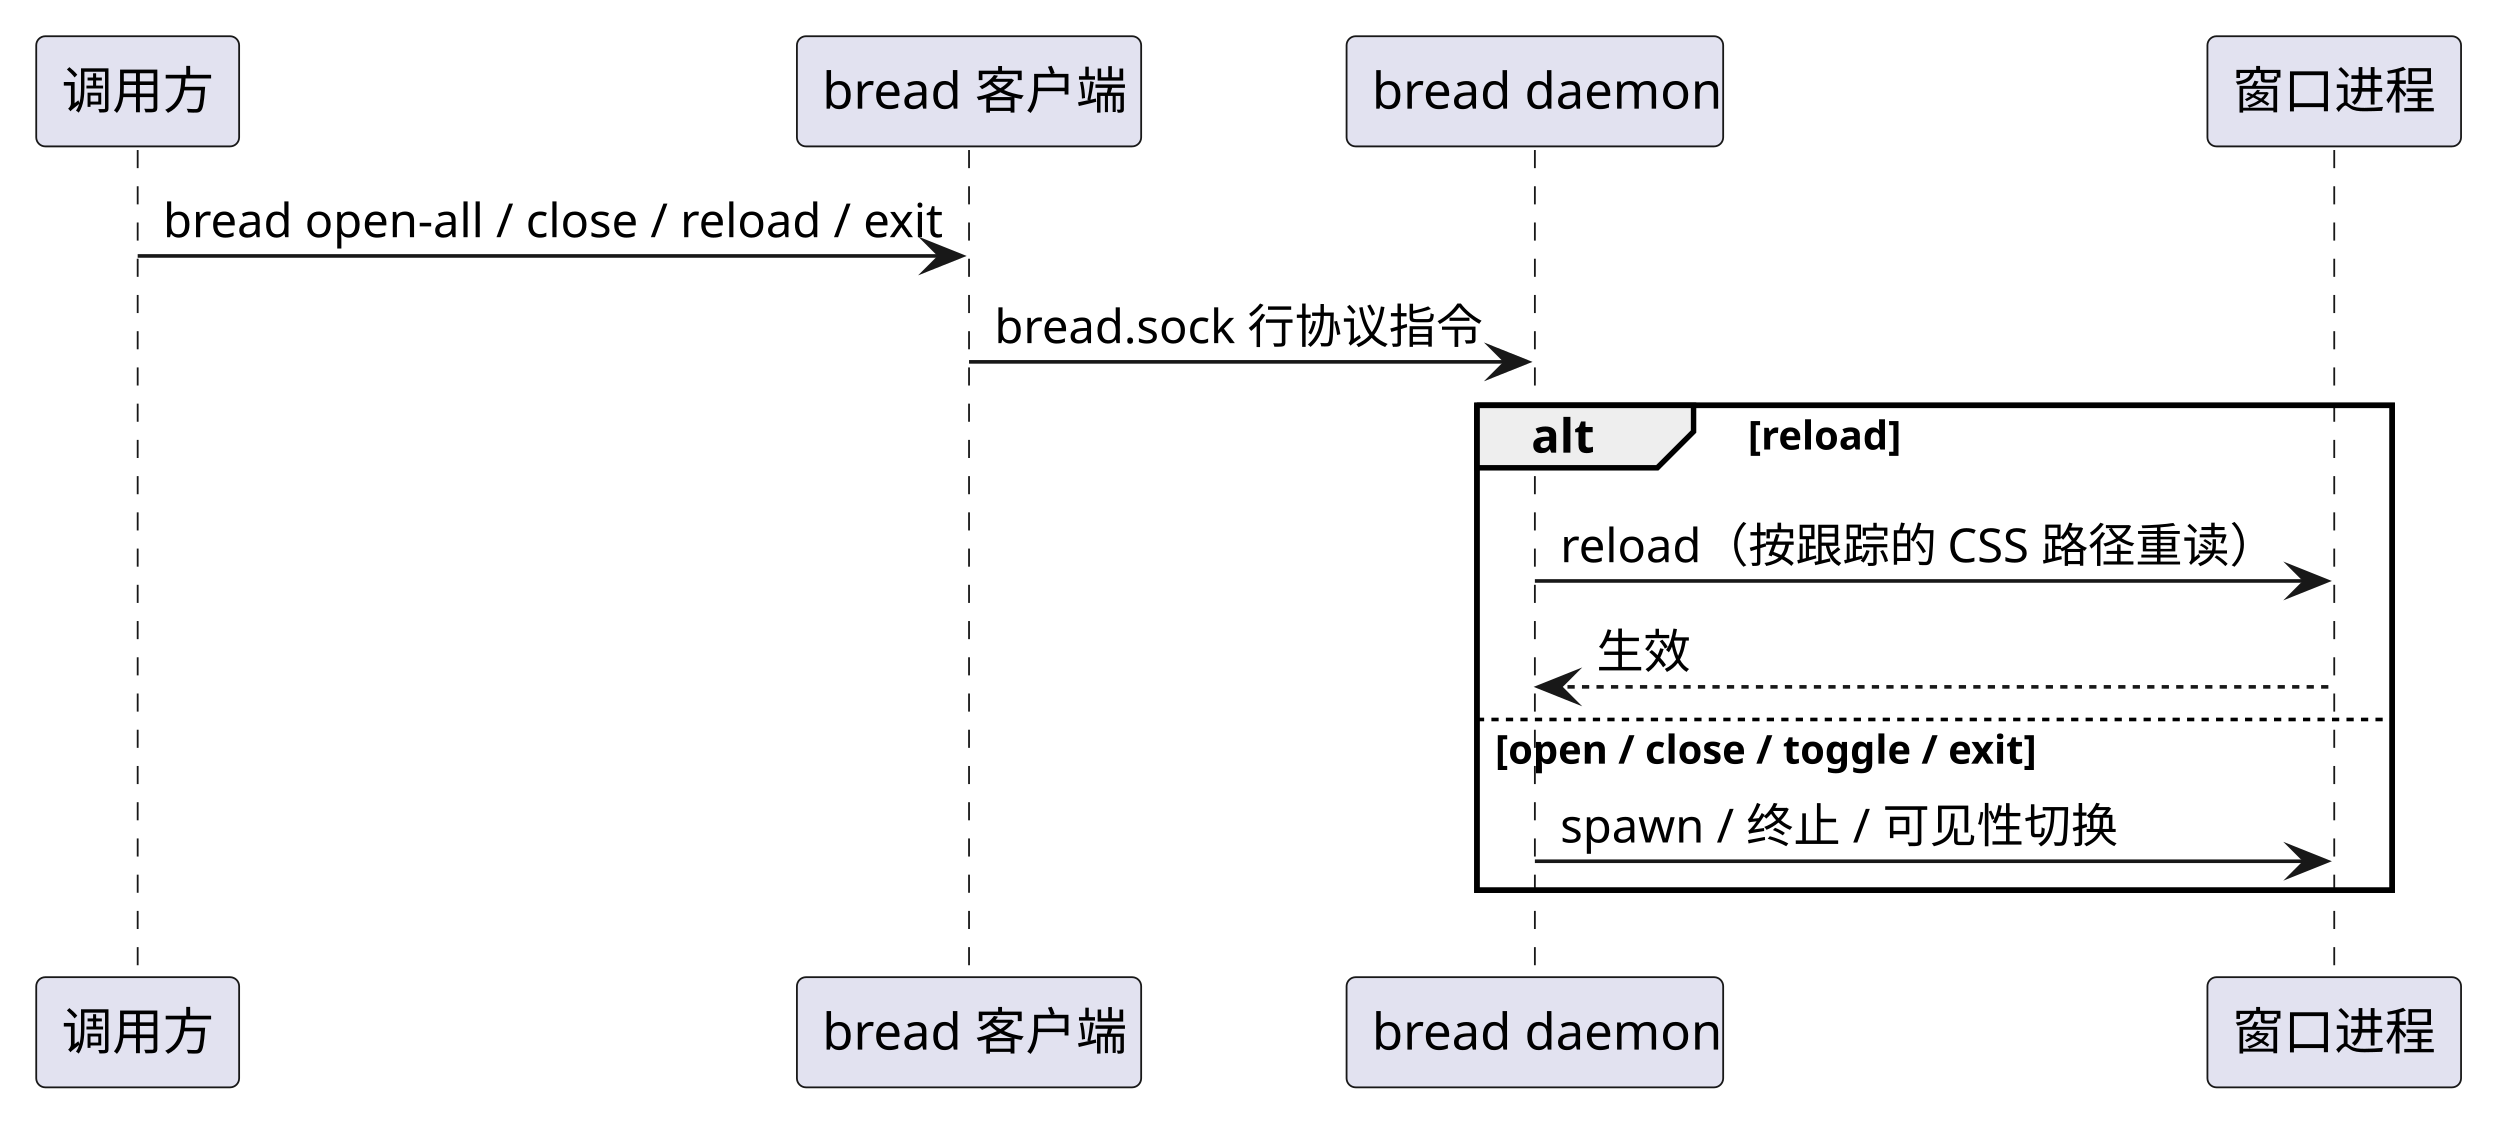
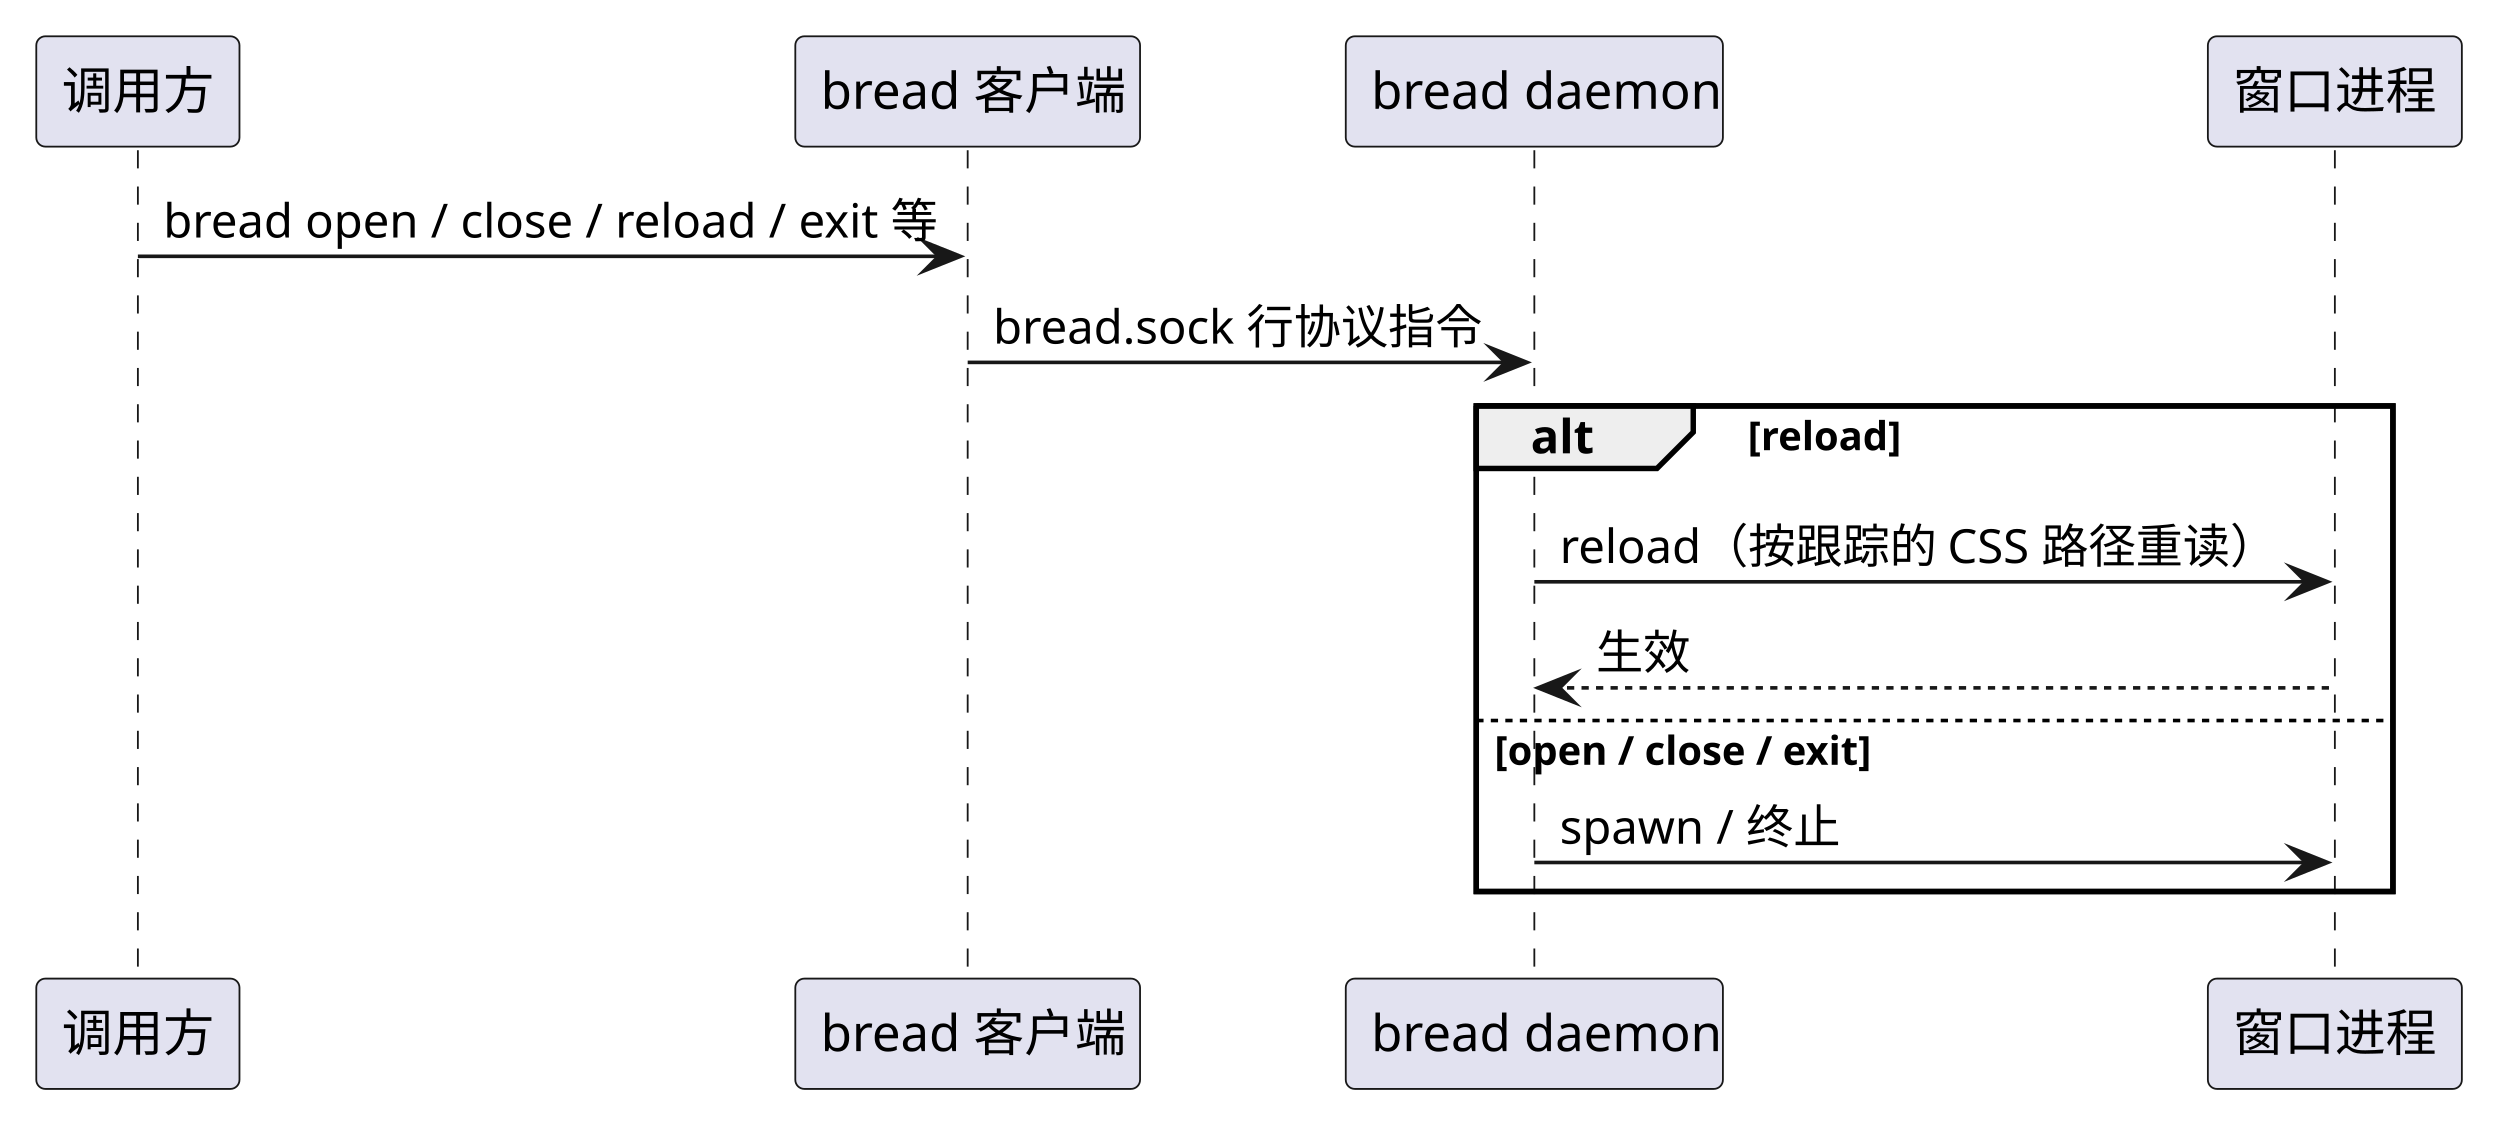
- <svg xmlns="http://www.w3.org/2000/svg" version="1.1" data-diagram-type="SEQUENCE" style="width:690px;height:312px;background:#FFFFFF;" width="690px" height="312px" viewBox="0 0 690 312" zoomAndPan="magnify" preserveAspectRatio="none" contentStyleType="text/css">
+ <svg xmlns="http://www.w3.org/2000/svg" version="1.1" data-diagram-type="SEQUENCE" style="width:689px;height:312px;background:#FFFFFF;" width="689px" height="312px" viewBox="0 0 689 312" zoomAndPan="magnify" preserveAspectRatio="none" contentStyleType="text/css">
  <defs />
  <g font-family="sans-serif" lengthAdjust="spacing">
-     <rect x="407.625" y="111.875" width="252.625" height="133.828" fill="none" style="stroke:#000;stroke-width:1.5;" />
+     <rect x="406.864" y="111.875" width="252.625" height="133.828" fill="none" style="stroke:#000;stroke-width:1.5;" />
    <g>
      <rect x="34.5" y="41.406" width="8" height="228.297" fill="#000" fill-opacity="0" />
      <line x1="38" y1="41.406" x2="38" y2="269.703" style="stroke:#181818;stroke-width:0.5;stroke-dasharray:5,5;" />
    </g>
    <g>
-       <rect x="263.954" y="41.406" width="8" height="228.297" fill="#000" fill-opacity="0" />
-       <line x1="267.454" y1="41.406" x2="267.454" y2="269.703" style="stroke:#181818;stroke-width:0.5;stroke-dasharray:5,5;" />
+       <rect x="263.193" y="41.406" width="8" height="228.297" fill="#000" fill-opacity="0" />
+       <line x1="266.693" y1="41.406" x2="266.693" y2="269.703" style="stroke:#181818;stroke-width:0.5;stroke-dasharray:5,5;" />
    </g>
    <g>
-       <rect x="420.125" y="41.406" width="8" height="228.297" fill="#000" fill-opacity="0" />
-       <line x1="423.625" y1="41.406" x2="423.625" y2="269.703" style="stroke:#181818;stroke-width:0.5;stroke-dasharray:5,5;" />
+       <rect x="419.364" y="41.406" width="8" height="228.297" fill="#000" fill-opacity="0" />
+       <line x1="422.864" y1="41.406" x2="422.864" y2="269.703" style="stroke:#181818;stroke-width:0.5;stroke-dasharray:5,5;" />
    </g>
    <g>
-       <rect x="640.751" y="41.406" width="8" height="228.297" fill="#000" fill-opacity="0" />
-       <line x1="644.251" y1="41.406" x2="644.251" y2="269.703" style="stroke:#181818;stroke-width:0.5;stroke-dasharray:5,5;" />
+       <rect x="639.989" y="41.406" width="8" height="228.297" fill="#000" fill-opacity="0" />
+       <line x1="643.489" y1="41.406" x2="643.489" y2="269.703" style="stroke:#181818;stroke-width:0.5;stroke-dasharray:5,5;" />
    </g>
    <rect x="10" y="10" width="56" height="30.406" fill="#E2E2F0" style="stroke:#181818;stroke-width:0.5;" rx="2.5" ry="2.5" />
    <text x="17" y="29.988" fill="#000" font-size="14" textLength="42">调用方</text>
-     <rect x="219.948" y="10" width="95.013" height="30.406" fill="#E2E2F0" style="stroke:#181818;stroke-width:0.5;" rx="2.5" ry="2.5" />
-     <text x="226.948" y="29.988" fill="#000" font-size="14" textLength="81.013">bread 客户端</text>
-     <rect x="371.655" y="10" width="103.94" height="30.406" fill="#E2E2F0" style="stroke:#181818;stroke-width:0.5;" rx="2.5" ry="2.5" />
-     <text x="378.655" y="29.988" fill="#000" font-size="14" textLength="89.94">bread daemon</text>
-     <rect x="609.251" y="10" width="70" height="30.406" fill="#E2E2F0" style="stroke:#181818;stroke-width:0.5;" rx="2.5" ry="2.5" />
-     <text x="616.251" y="29.988" fill="#000" font-size="14" textLength="56">窗口进程</text>
+     <rect x="219.187" y="10" width="95.013" height="30.406" fill="#E2E2F0" style="stroke:#181818;stroke-width:0.5;" rx="2.5" ry="2.5" />
+     <text x="226.187" y="29.988" fill="#000" font-size="14" textLength="81.013">bread 客户端</text>
+     <rect x="370.894" y="10" width="103.94" height="30.406" fill="#E2E2F0" style="stroke:#181818;stroke-width:0.5;" rx="2.5" ry="2.5" />
+     <text x="377.894" y="29.988" fill="#000" font-size="14" textLength="89.94">bread daemon</text>
+     <rect x="608.489" y="10" width="70" height="30.406" fill="#E2E2F0" style="stroke:#181818;stroke-width:0.5;" rx="2.5" ry="2.5" />
+     <text x="615.489" y="29.988" fill="#000" font-size="14" textLength="56">窗口进程</text>
    <rect x="10" y="269.703" width="56" height="30.406" fill="#E2E2F0" style="stroke:#181818;stroke-width:0.5;" rx="2.5" ry="2.5" />
    <text x="17" y="289.691" fill="#000" font-size="14" textLength="42">调用方</text>
-     <rect x="219.948" y="269.703" width="95.013" height="30.406" fill="#E2E2F0" style="stroke:#181818;stroke-width:0.5;" rx="2.5" ry="2.5" />
-     <text x="226.948" y="289.691" fill="#000" font-size="14" textLength="81.013">bread 客户端</text>
-     <rect x="371.655" y="269.703" width="103.94" height="30.406" fill="#E2E2F0" style="stroke:#181818;stroke-width:0.5;" rx="2.5" ry="2.5" />
-     <text x="378.655" y="289.691" fill="#000" font-size="14" textLength="89.94">bread daemon</text>
-     <rect x="609.251" y="269.703" width="70" height="30.406" fill="#E2E2F0" style="stroke:#181818;stroke-width:0.5;" rx="2.5" ry="2.5" />
-     <text x="616.251" y="289.691" fill="#000" font-size="14" textLength="56">窗口进程</text>
-     <polygon points="255.454,66.641,265.454,70.641,255.454,74.641,259.454,70.641" fill="#181818" style="stroke:#181818;stroke-width:1;stroke-linejoin:miter;stroke-miterlimit:10;" />
-     <line x1="38" y1="70.641" x2="261.454" y2="70.641" style="stroke:#181818;stroke-width:1;" />
-     <text x="45" y="65.467" fill="#000" font-size="13" textLength="205.455">bread open-all / close / reload / exit</text>
-     <polygon points="411.625,95.875,421.625,99.875,411.625,103.875,415.625,99.875" fill="#181818" style="stroke:#181818;stroke-width:1;stroke-linejoin:miter;stroke-miterlimit:10;" />
-     <line x1="267.454" y1="99.875" x2="417.625" y2="99.875" style="stroke:#181818;stroke-width:1;" />
-     <text x="274.454" y="94.701" fill="#000" font-size="13" textLength="132.171">bread.sock 行协议指令</text>
-     <path d="M407.625,111.875 L467.422,111.875 L467.422,119.109 L457.422,129.109 L407.625,129.109 L407.625,111.875" style="stroke:#000;stroke-width:1.5;" fill="#EEE" />
-     <rect x="407.625" y="111.875" width="252.625" height="133.828" fill="none" style="stroke:#000;stroke-width:1.5;" />
-     <text x="422.625" y="124.936" fill="#000" font-size="13" textLength="14.796" font-weight="700">alt</text>
-     <text x="482.422" y="124.08" fill="#000" font-size="11" textLength="37.259" font-weight="700">[reload]</text>
-     <polygon points="632.251,156.344,642.251,160.344,632.251,164.344,636.251,160.344" fill="#181818" style="stroke:#181818;stroke-width:1;stroke-linejoin:miter;stroke-miterlimit:10;" />
-     <line x1="423.625" y1="160.344" x2="638.251" y2="160.344" style="stroke:#181818;stroke-width:1;" />
-     <text x="430.625" y="155.17" fill="#000" font-size="13" textLength="196.625">reload（按跟踪的 CSS 路径重读）</text>
-     <polygon points="434.625,185.578,424.625,189.578,434.625,193.578,430.625,189.578" fill="#181818" style="stroke:#181818;stroke-width:1;stroke-linejoin:miter;stroke-miterlimit:10;" />
-     <line x1="428.625" y1="189.578" x2="643.251" y2="189.578" style="stroke:#181818;stroke-width:1;stroke-dasharray:2,2;" />
-     <text x="440.625" y="184.404" fill="#000" font-size="13" textLength="26">生效</text>
-     <line x1="407.625" y1="198.578" x2="660.251" y2="198.578" style="stroke:#000;stroke-width:1;stroke-dasharray:2,2;" />
-     <text x="412.625" y="210.783" fill="#000" font-size="11" textLength="135.207" font-weight="700">[open / close / toggle / exit]</text>
-     <polygon points="632.251,233.703,642.251,237.703,632.251,241.703,636.251,237.703" fill="#181818" style="stroke:#181818;stroke-width:1;stroke-linejoin:miter;stroke-miterlimit:10;" />
-     <line x1="423.625" y1="237.703" x2="638.251" y2="237.703" style="stroke:#181818;stroke-width:1;" />
-     <text x="430.625" y="232.529" fill="#000" font-size="13" textLength="152.655">spawn / 终止 / 可见性切换</text>
+     <rect x="219.187" y="269.703" width="95.013" height="30.406" fill="#E2E2F0" style="stroke:#181818;stroke-width:0.5;" rx="2.5" ry="2.5" />
+     <text x="226.187" y="289.691" fill="#000" font-size="14" textLength="81.013">bread 客户端</text>
+     <rect x="370.894" y="269.703" width="103.94" height="30.406" fill="#E2E2F0" style="stroke:#181818;stroke-width:0.5;" rx="2.5" ry="2.5" />
+     <text x="377.894" y="289.691" fill="#000" font-size="14" textLength="89.94">bread daemon</text>
+     <rect x="608.489" y="269.703" width="70" height="30.406" fill="#E2E2F0" style="stroke:#181818;stroke-width:0.5;" rx="2.5" ry="2.5" />
+     <text x="615.489" y="289.691" fill="#000" font-size="14" textLength="56">窗口进程</text>
+     <polygon points="254.693,66.641,264.693,70.641,254.693,74.641,258.693,70.641" fill="#181818" style="stroke:#181818;stroke-width:1;stroke-linejoin:miter;stroke-miterlimit:10;" />
+     <line x1="38" y1="70.641" x2="260.693" y2="70.641" style="stroke:#181818;stroke-width:1;" />
+     <text x="45" y="65.467" fill="#000" font-size="13" textLength="204.693">bread open / close / reload / exit 等</text>
+     <polygon points="410.864,95.875,420.864,99.875,410.864,103.875,414.864,99.875" fill="#181818" style="stroke:#181818;stroke-width:1;stroke-linejoin:miter;stroke-miterlimit:10;" />
+     <line x1="266.693" y1="99.875" x2="416.864" y2="99.875" style="stroke:#181818;stroke-width:1;" />
+     <text x="273.693" y="94.701" fill="#000" font-size="13" textLength="132.171">bread.sock 行协议指令</text>
+     <path d="M406.864,111.875 L466.66,111.875 L466.66,119.109 L456.66,129.109 L406.864,129.109 L406.864,111.875" style="stroke:#000;stroke-width:1.5;" fill="#EEE" />
+     <rect x="406.864" y="111.875" width="252.625" height="133.828" fill="none" style="stroke:#000;stroke-width:1.5;" />
+     <text x="421.864" y="124.936" fill="#000" font-size="13" textLength="14.796" font-weight="700">alt</text>
+     <text x="481.66" y="124.08" fill="#000" font-size="11" textLength="37.259" font-weight="700">[reload]</text>
+     <polygon points="631.489,156.344,641.489,160.344,631.489,164.344,635.489,160.344" fill="#181818" style="stroke:#181818;stroke-width:1;stroke-linejoin:miter;stroke-miterlimit:10;" />
+     <line x1="422.864" y1="160.344" x2="637.489" y2="160.344" style="stroke:#181818;stroke-width:1;" />
+     <text x="429.864" y="155.17" fill="#000" font-size="13" textLength="196.625">reload（按跟踪的 CSS 路径重读）</text>
+     <polygon points="433.864,185.578,423.864,189.578,433.864,193.578,429.864,189.578" fill="#181818" style="stroke:#181818;stroke-width:1;stroke-linejoin:miter;stroke-miterlimit:10;" />
+     <line x1="427.864" y1="189.578" x2="642.489" y2="189.578" style="stroke:#181818;stroke-width:1;stroke-dasharray:2,2;" />
+     <text x="439.864" y="184.404" fill="#000" font-size="13" textLength="26">生效</text>
+     <line x1="406.864" y1="198.578" x2="659.489" y2="198.578" style="stroke:#000;stroke-width:1;stroke-dasharray:2,2;" />
+     <text x="411.864" y="210.783" fill="#000" font-size="11" textLength="94.306" font-weight="700">[open / close / exit]</text>
+     <polygon points="631.489,233.703,641.489,237.703,631.489,241.703,635.489,237.703" fill="#181818" style="stroke:#181818;stroke-width:1;stroke-linejoin:miter;stroke-miterlimit:10;" />
+     <line x1="422.864" y1="237.703" x2="637.489" y2="237.703" style="stroke:#181818;stroke-width:1;" />
+     <text x="429.864" y="232.529" fill="#000" font-size="13" textLength="75.842">spawn / 终止</text>
  </g>
</svg>
